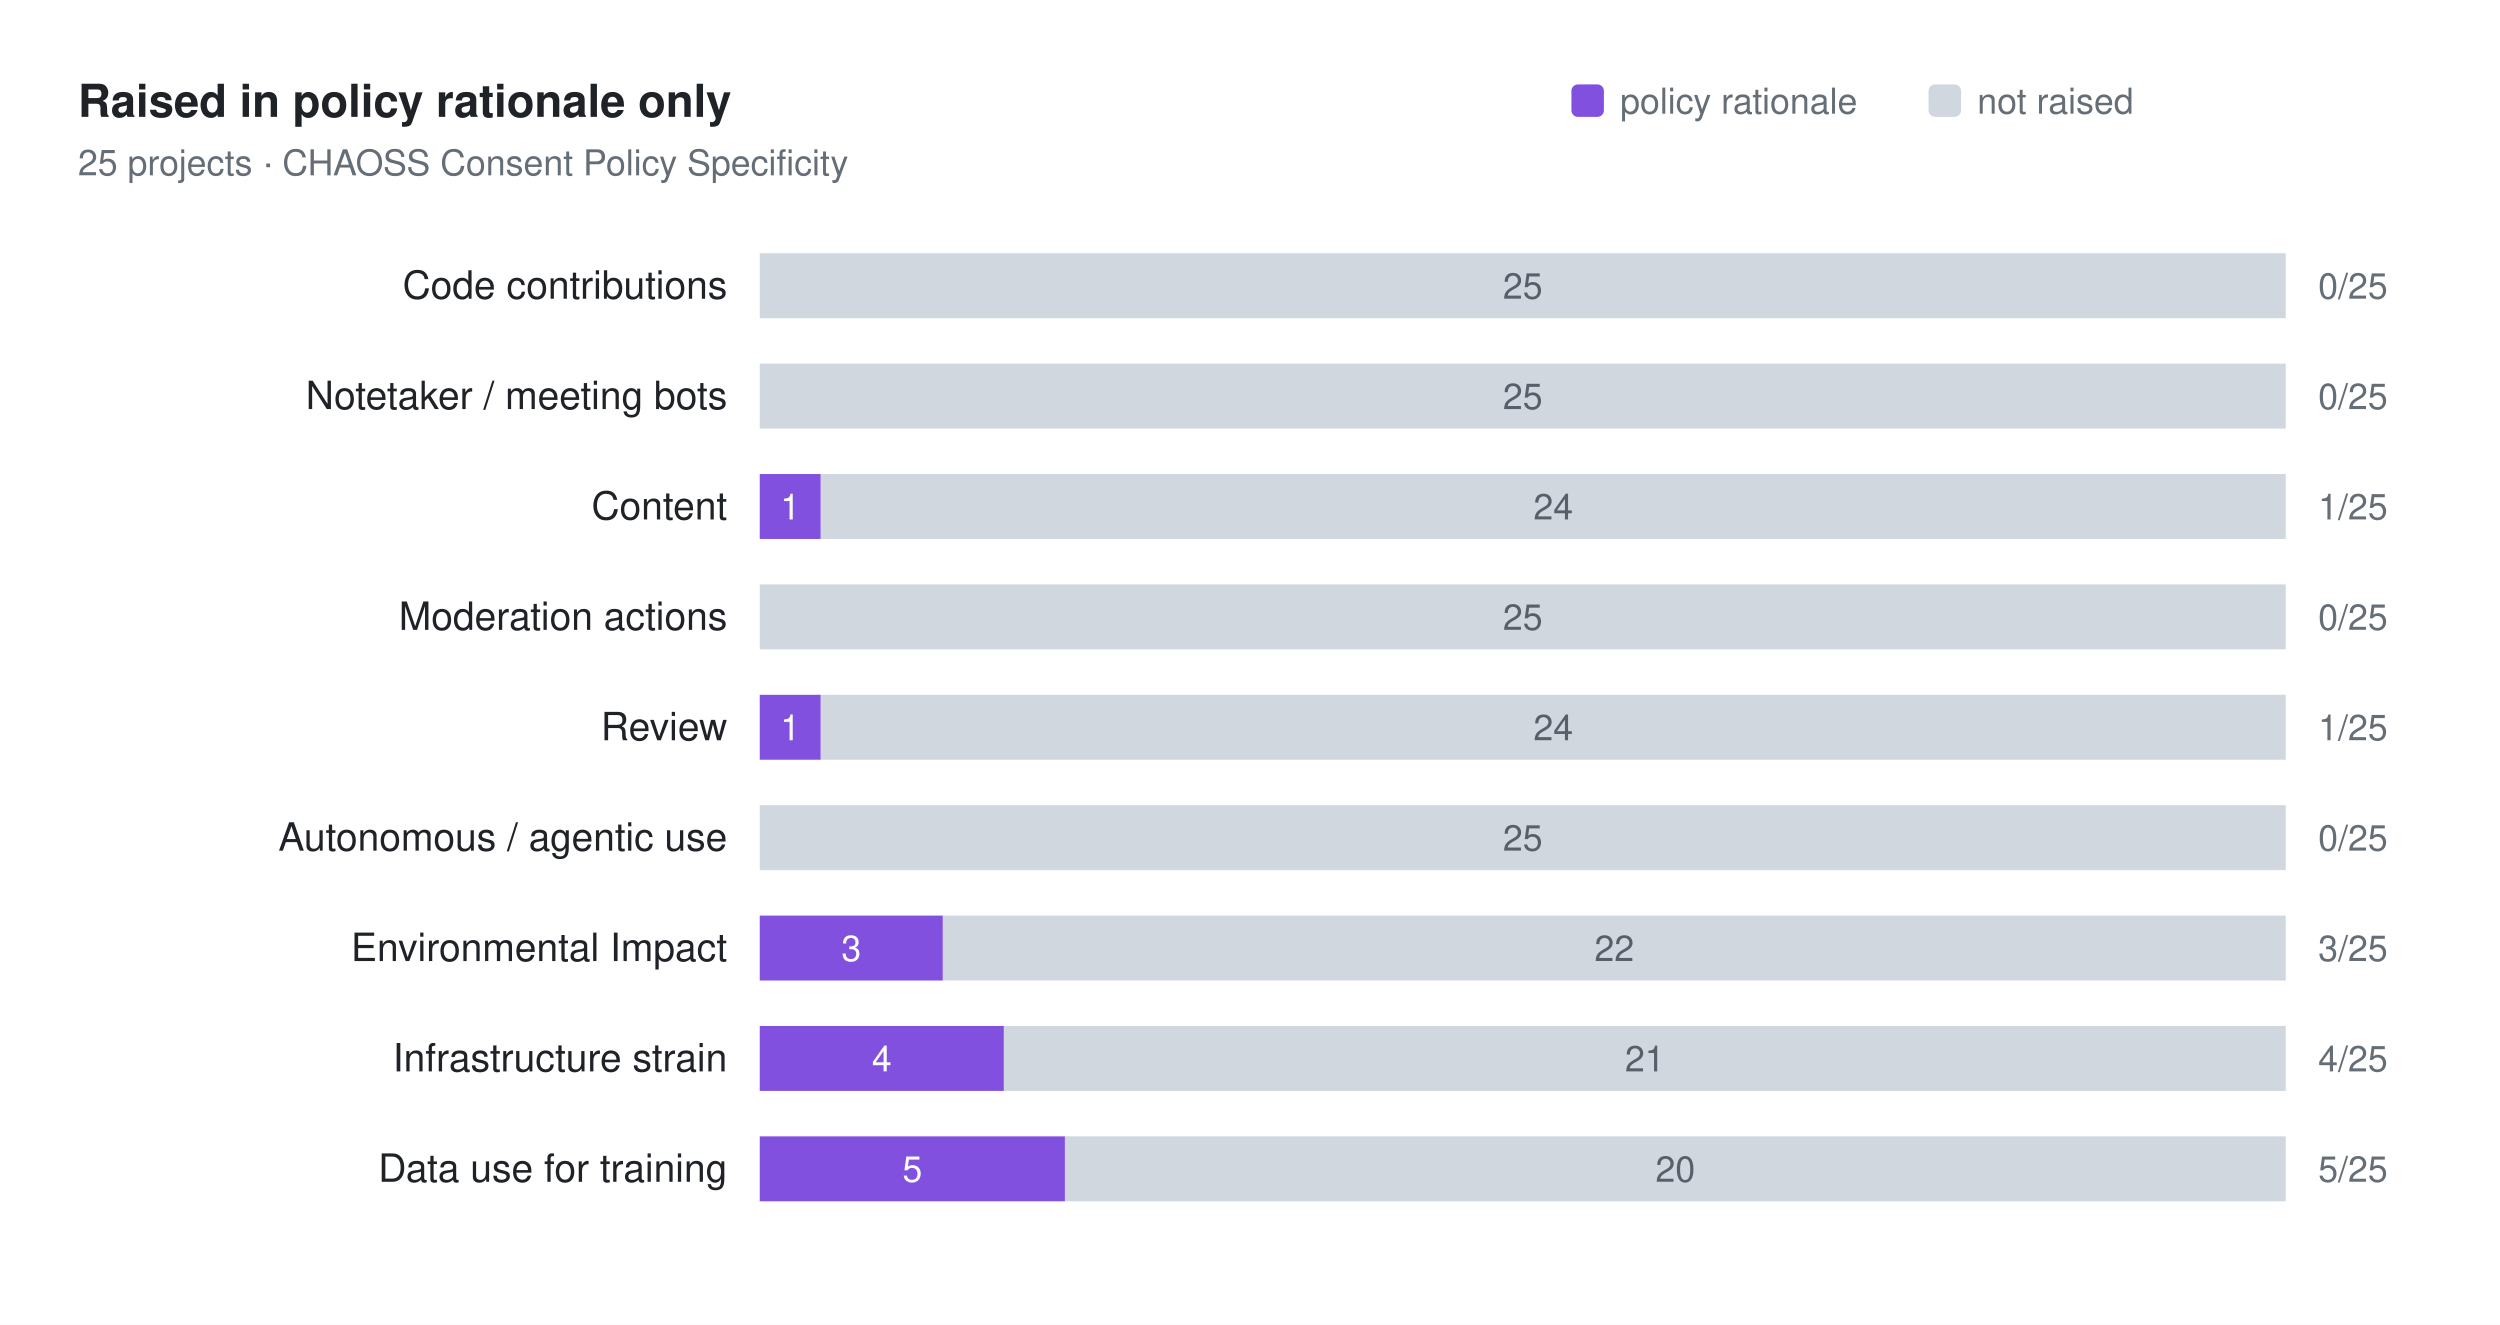
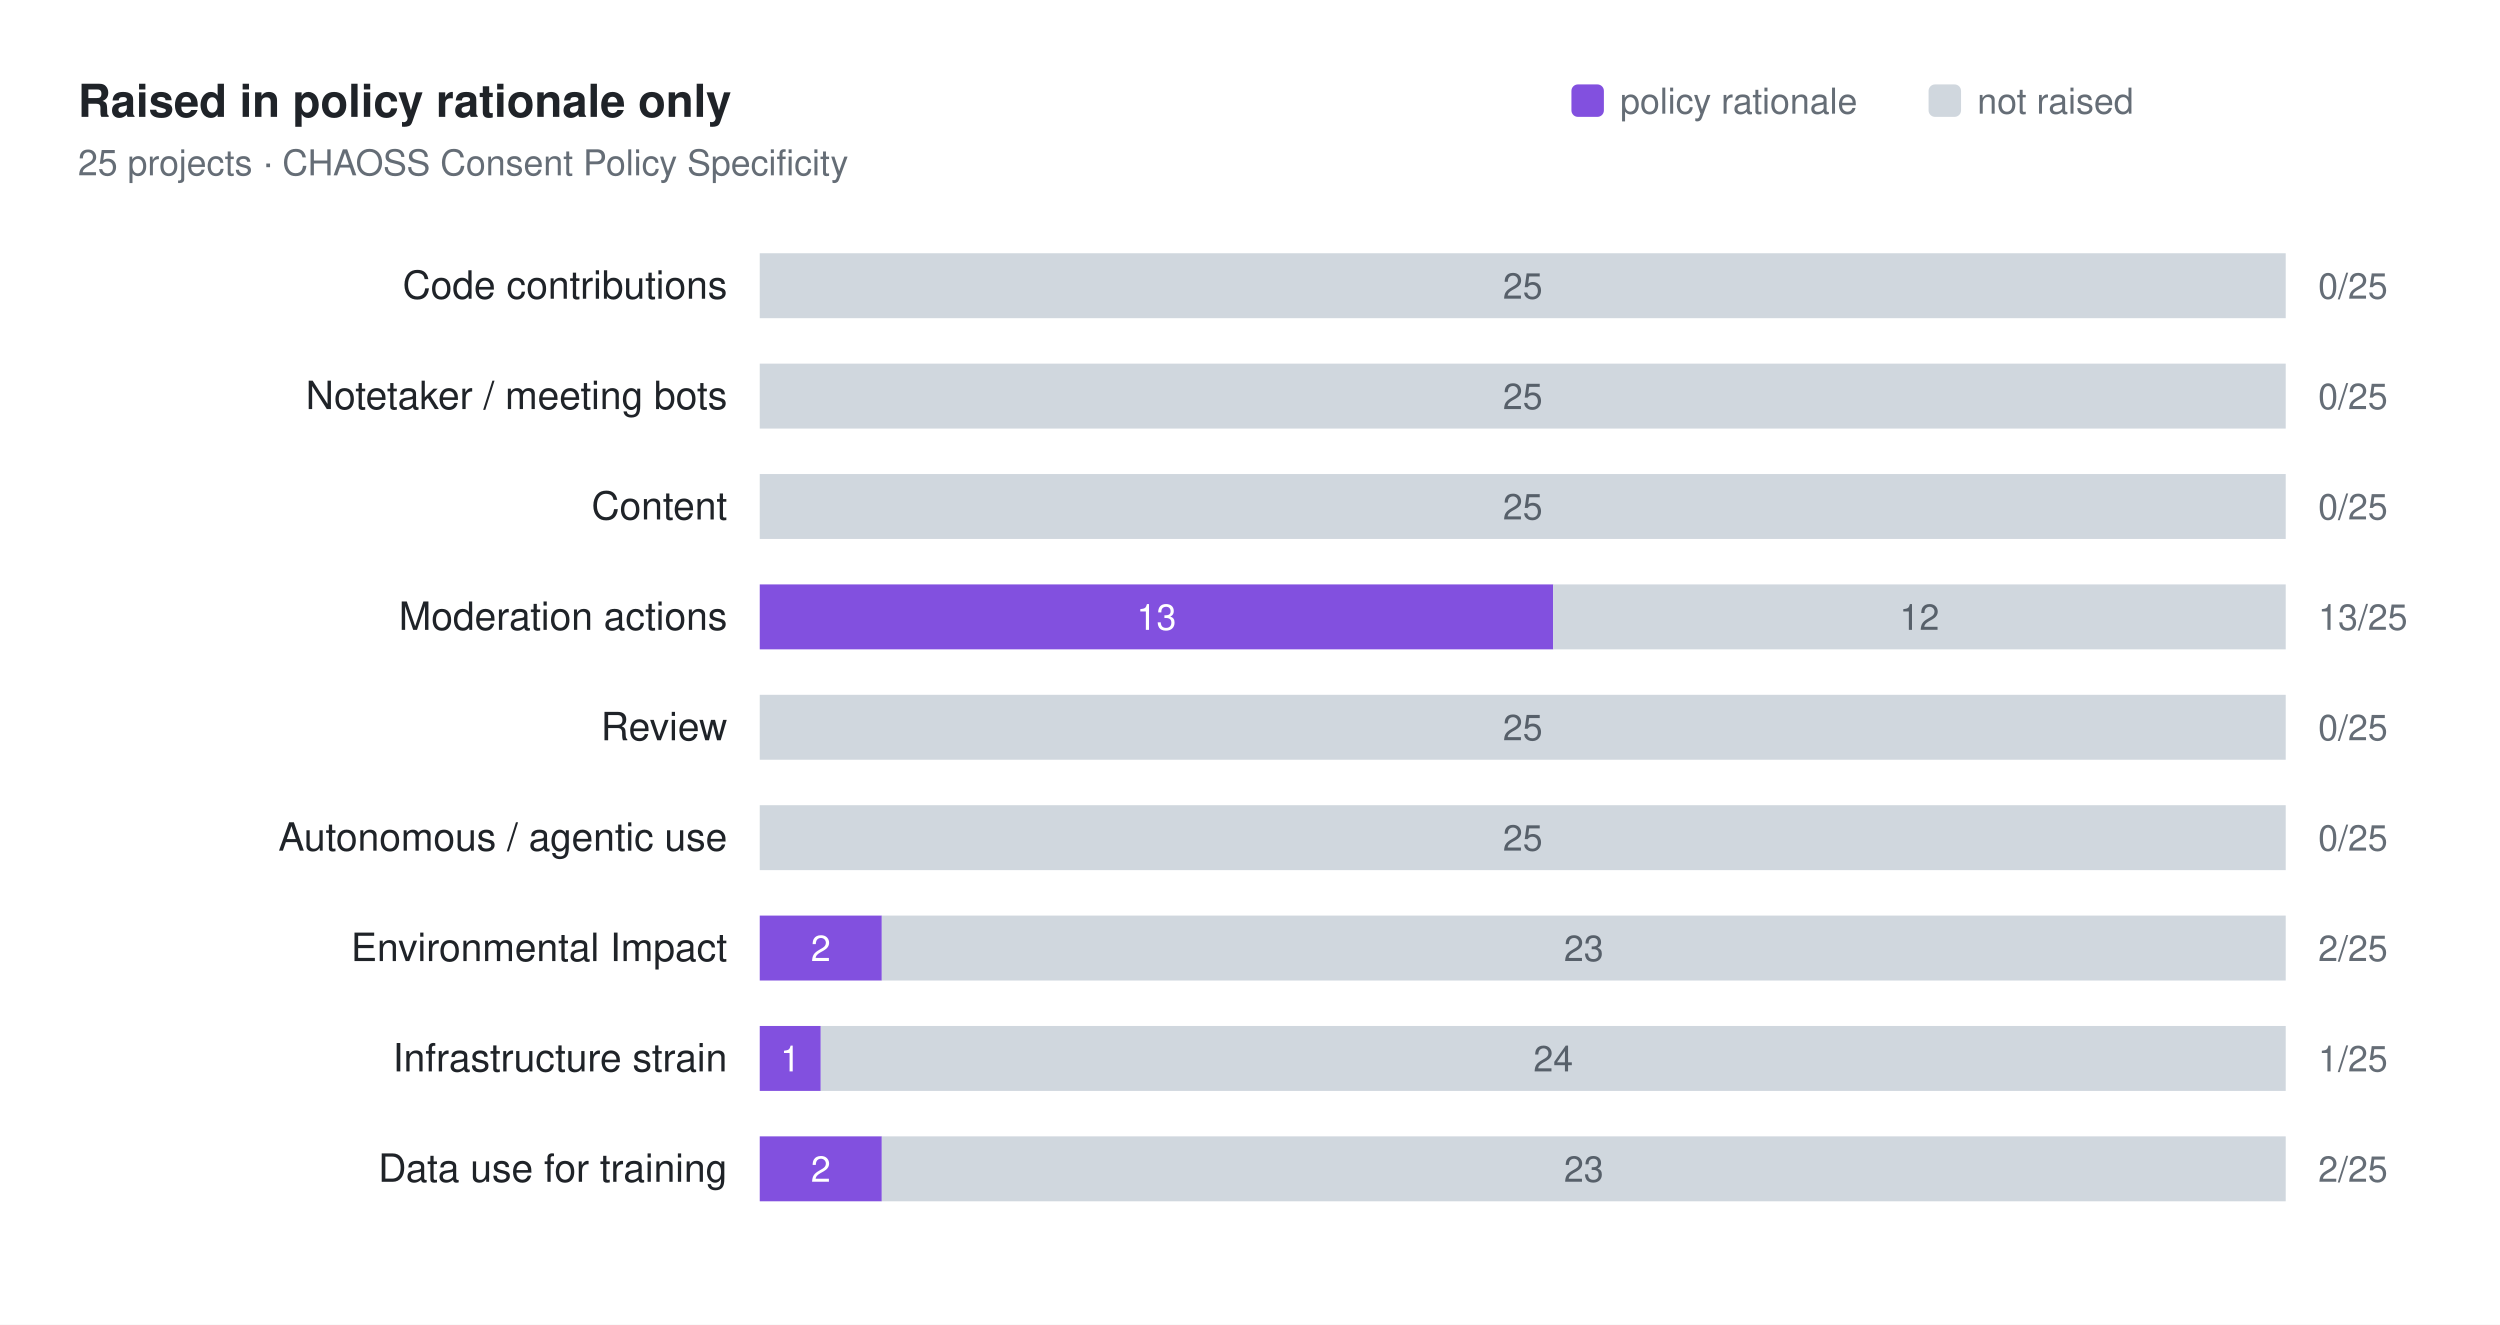
<svg xmlns="http://www.w3.org/2000/svg" width="770" height="408" viewBox="0 0 770 408" font-family="-apple-system,BlinkMacSystemFont,Segoe UI,Helvetica,Arial,sans-serif">
  <rect width="770" height="408" fill="#ffffff" />
  <text x="24" y="36" font-size="14" font-weight="600" fill="#1f2328">Raised in policy rationale only</text>
  <text x="24" y="54" font-size="11" fill="#656d76">25 projects · CHAOSS Consent Policy Specificity</text>
  <rect x="484" y="26" width="10" height="10" rx="2" fill="#8250df" />
  <text x="499" y="35" font-size="11" fill="#656d76">policy rationale</text>
  <rect x="594" y="26" width="10" height="10" rx="2" fill="#d0d7de" />
  <text x="609" y="35" font-size="11" fill="#656d76">not raised</text>
  <text x="224" y="92" font-size="12" fill="#1f2328" text-anchor="end">Code contributions</text>
  <rect x="234.0" y="78" width="470.0" height="20" fill="#d0d7de" />
  <text x="469.0" y="92" font-size="11" fill="#57606a" text-anchor="middle">25</text>
  <text x="714" y="92" font-size="11" fill="#656d76">0/25</text>
  <text x="224" y="126" font-size="12" fill="#1f2328" text-anchor="end">Notetaker / meeting bots</text>
  <rect x="234.0" y="112" width="470.0" height="20" fill="#d0d7de" />
  <text x="469.0" y="126" font-size="11" fill="#57606a" text-anchor="middle">25</text>
  <text x="714" y="126" font-size="11" fill="#656d76">0/25</text>
  <text x="224" y="160" font-size="12" fill="#1f2328" text-anchor="end">Content</text>
-   <rect x="234.0" y="146" width="18.8" height="20" fill="#8250df" />
-   <text x="243.4" y="160" font-size="11" fill="#ffffff" text-anchor="middle">1</text>
-   <rect x="252.8" y="146" width="451.2" height="20" fill="#d0d7de" />
-   <text x="478.4" y="160" font-size="11" fill="#57606a" text-anchor="middle">24</text>
-   <text x="714" y="160" font-size="11" fill="#656d76">1/25</text>
+   <rect x="234.0" y="146" width="470.0" height="20" fill="#d0d7de" />
+   <text x="469.0" y="160" font-size="11" fill="#57606a" text-anchor="middle">25</text>
+   <text x="714" y="160" font-size="11" fill="#656d76">0/25</text>
  <text x="224" y="194" font-size="12" fill="#1f2328" text-anchor="end">Moderation actions</text>
-   <rect x="234.0" y="180" width="470.0" height="20" fill="#d0d7de" />
-   <text x="469.0" y="194" font-size="11" fill="#57606a" text-anchor="middle">25</text>
-   <text x="714" y="194" font-size="11" fill="#656d76">0/25</text>
+   <rect x="234.0" y="180" width="244.4" height="20" fill="#8250df" />
+   <text x="356.2" y="194" font-size="11" fill="#ffffff" text-anchor="middle">13</text>
+   <rect x="478.4" y="180" width="225.6" height="20" fill="#d0d7de" />
+   <text x="591.2" y="194" font-size="11" fill="#57606a" text-anchor="middle">12</text>
+   <text x="714" y="194" font-size="11" fill="#656d76">13/25</text>
  <text x="224" y="228" font-size="12" fill="#1f2328" text-anchor="end">Review</text>
-   <rect x="234.0" y="214" width="18.8" height="20" fill="#8250df" />
-   <text x="243.4" y="228" font-size="11" fill="#ffffff" text-anchor="middle">1</text>
-   <rect x="252.8" y="214" width="451.2" height="20" fill="#d0d7de" />
-   <text x="478.4" y="228" font-size="11" fill="#57606a" text-anchor="middle">24</text>
-   <text x="714" y="228" font-size="11" fill="#656d76">1/25</text>
+   <rect x="234.0" y="214" width="470.0" height="20" fill="#d0d7de" />
+   <text x="469.0" y="228" font-size="11" fill="#57606a" text-anchor="middle">25</text>
+   <text x="714" y="228" font-size="11" fill="#656d76">0/25</text>
  <text x="224" y="262" font-size="12" fill="#1f2328" text-anchor="end">Autonomous / agentic use</text>
  <rect x="234.0" y="248" width="470.0" height="20" fill="#d0d7de" />
  <text x="469.0" y="262" font-size="11" fill="#57606a" text-anchor="middle">25</text>
  <text x="714" y="262" font-size="11" fill="#656d76">0/25</text>
  <text x="224" y="296" font-size="12" fill="#1f2328" text-anchor="end">Environmental Impact</text>
-   <rect x="234.0" y="282" width="56.4" height="20" fill="#8250df" />
-   <text x="262.2" y="296" font-size="11" fill="#ffffff" text-anchor="middle">3</text>
-   <rect x="290.4" y="282" width="413.6" height="20" fill="#d0d7de" />
-   <text x="497.2" y="296" font-size="11" fill="#57606a" text-anchor="middle">22</text>
-   <text x="714" y="296" font-size="11" fill="#656d76">3/25</text>
+   <rect x="234.0" y="282" width="37.6" height="20" fill="#8250df" />
+   <text x="252.8" y="296" font-size="11" fill="#ffffff" text-anchor="middle">2</text>
+   <rect x="271.6" y="282" width="432.4" height="20" fill="#d0d7de" />
+   <text x="487.8" y="296" font-size="11" fill="#57606a" text-anchor="middle">23</text>
+   <text x="714" y="296" font-size="11" fill="#656d76">2/25</text>
  <text x="224" y="330" font-size="12" fill="#1f2328" text-anchor="end">Infrastructure strain</text>
-   <rect x="234.0" y="316" width="75.2" height="20" fill="#8250df" />
-   <text x="271.6" y="330" font-size="11" fill="#ffffff" text-anchor="middle">4</text>
-   <rect x="309.2" y="316" width="394.8" height="20" fill="#d0d7de" />
-   <text x="506.6" y="330" font-size="11" fill="#57606a" text-anchor="middle">21</text>
-   <text x="714" y="330" font-size="11" fill="#656d76">4/25</text>
+   <rect x="234.0" y="316" width="18.8" height="20" fill="#8250df" />
+   <text x="243.4" y="330" font-size="11" fill="#ffffff" text-anchor="middle">1</text>
+   <rect x="252.8" y="316" width="451.2" height="20" fill="#d0d7de" />
+   <text x="478.4" y="330" font-size="11" fill="#57606a" text-anchor="middle">24</text>
+   <text x="714" y="330" font-size="11" fill="#656d76">1/25</text>
  <text x="224" y="364" font-size="12" fill="#1f2328" text-anchor="end">Data use for training</text>
-   <rect x="234.0" y="350" width="94.0" height="20" fill="#8250df" />
-   <text x="281.0" y="364" font-size="11" fill="#ffffff" text-anchor="middle">5</text>
-   <rect x="328.0" y="350" width="376.0" height="20" fill="#d0d7de" />
-   <text x="516.0" y="364" font-size="11" fill="#57606a" text-anchor="middle">20</text>
-   <text x="714" y="364" font-size="11" fill="#656d76">5/25</text>
+   <rect x="234.0" y="350" width="37.6" height="20" fill="#8250df" />
+   <text x="252.8" y="364" font-size="11" fill="#ffffff" text-anchor="middle">2</text>
+   <rect x="271.6" y="350" width="432.4" height="20" fill="#d0d7de" />
+   <text x="487.8" y="364" font-size="11" fill="#57606a" text-anchor="middle">23</text>
+   <text x="714" y="364" font-size="11" fill="#656d76">2/25</text>
</svg>
